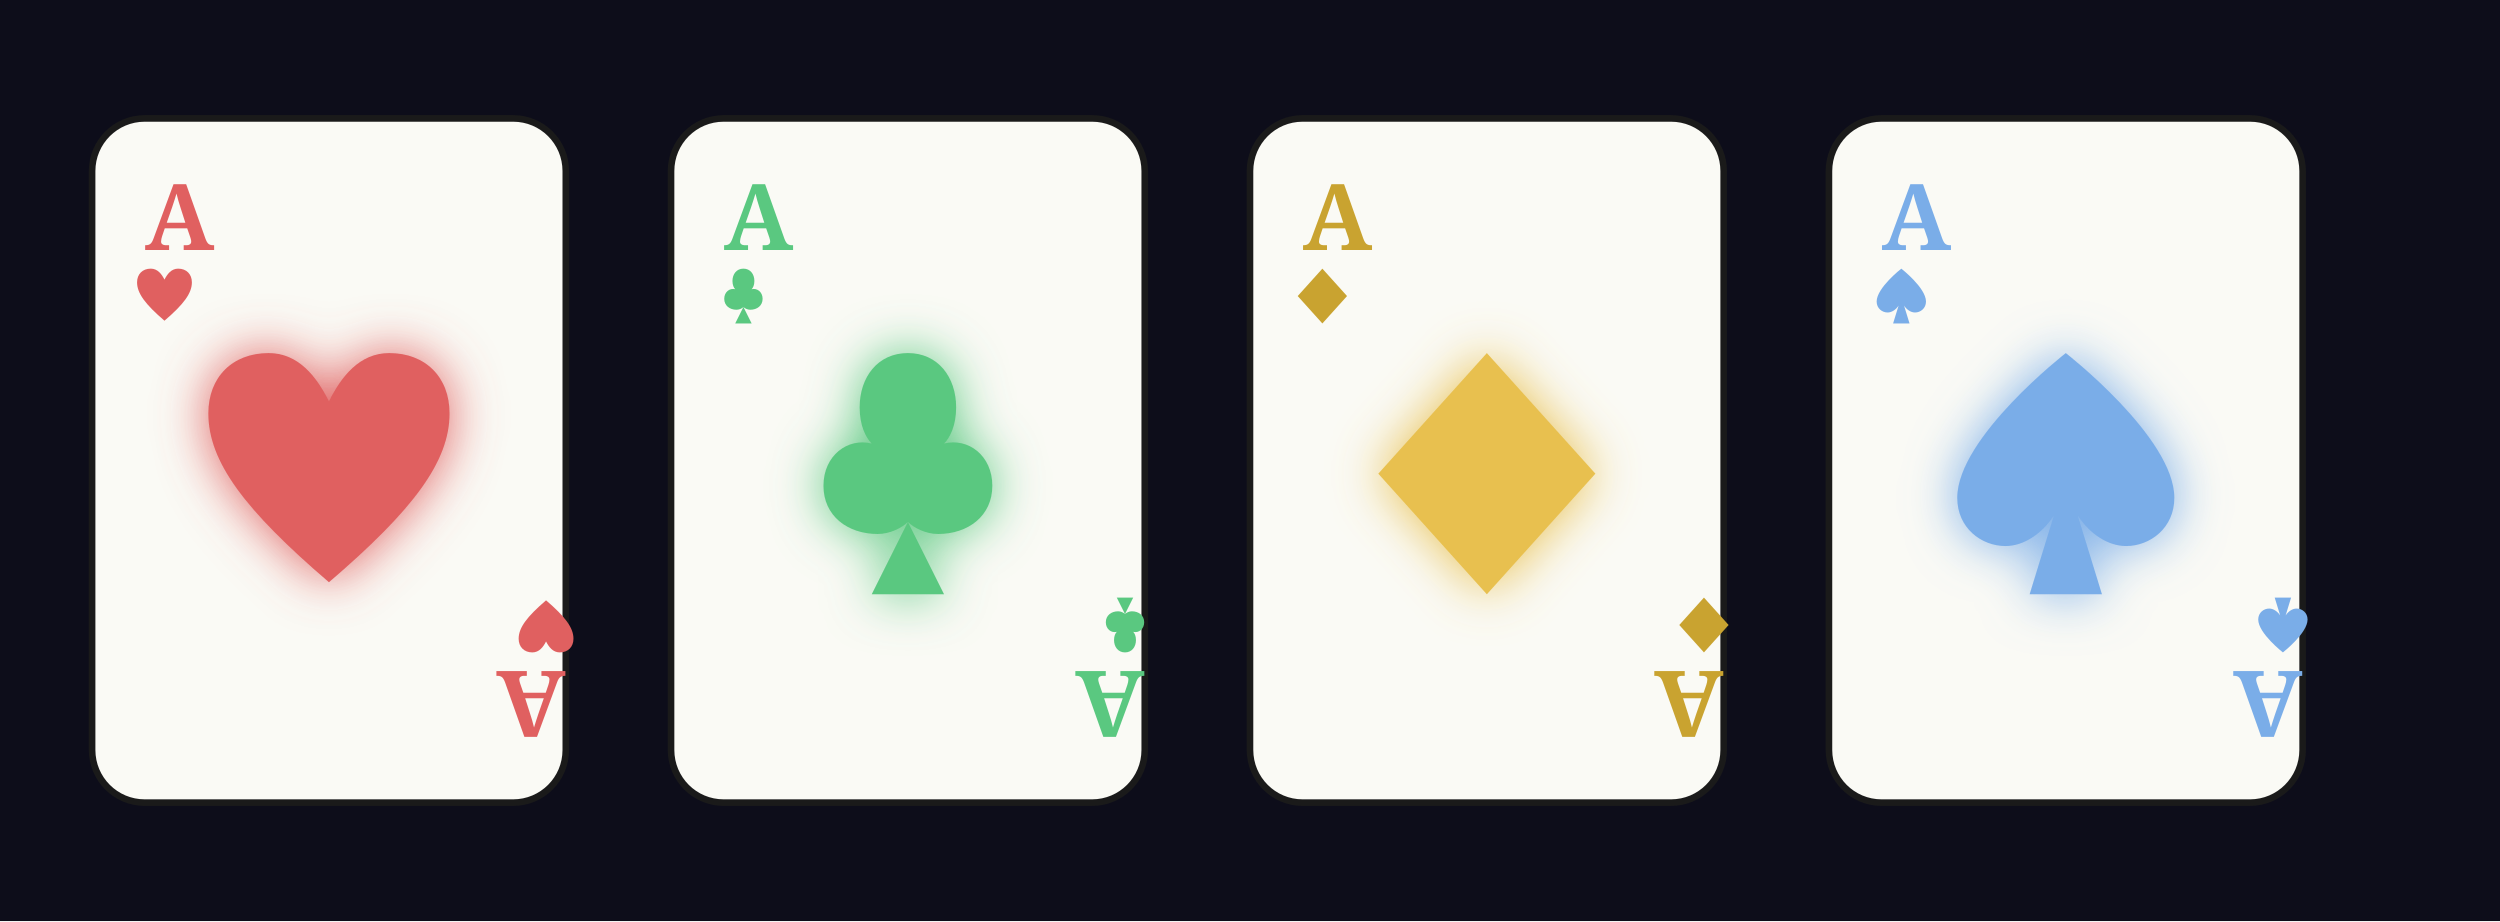
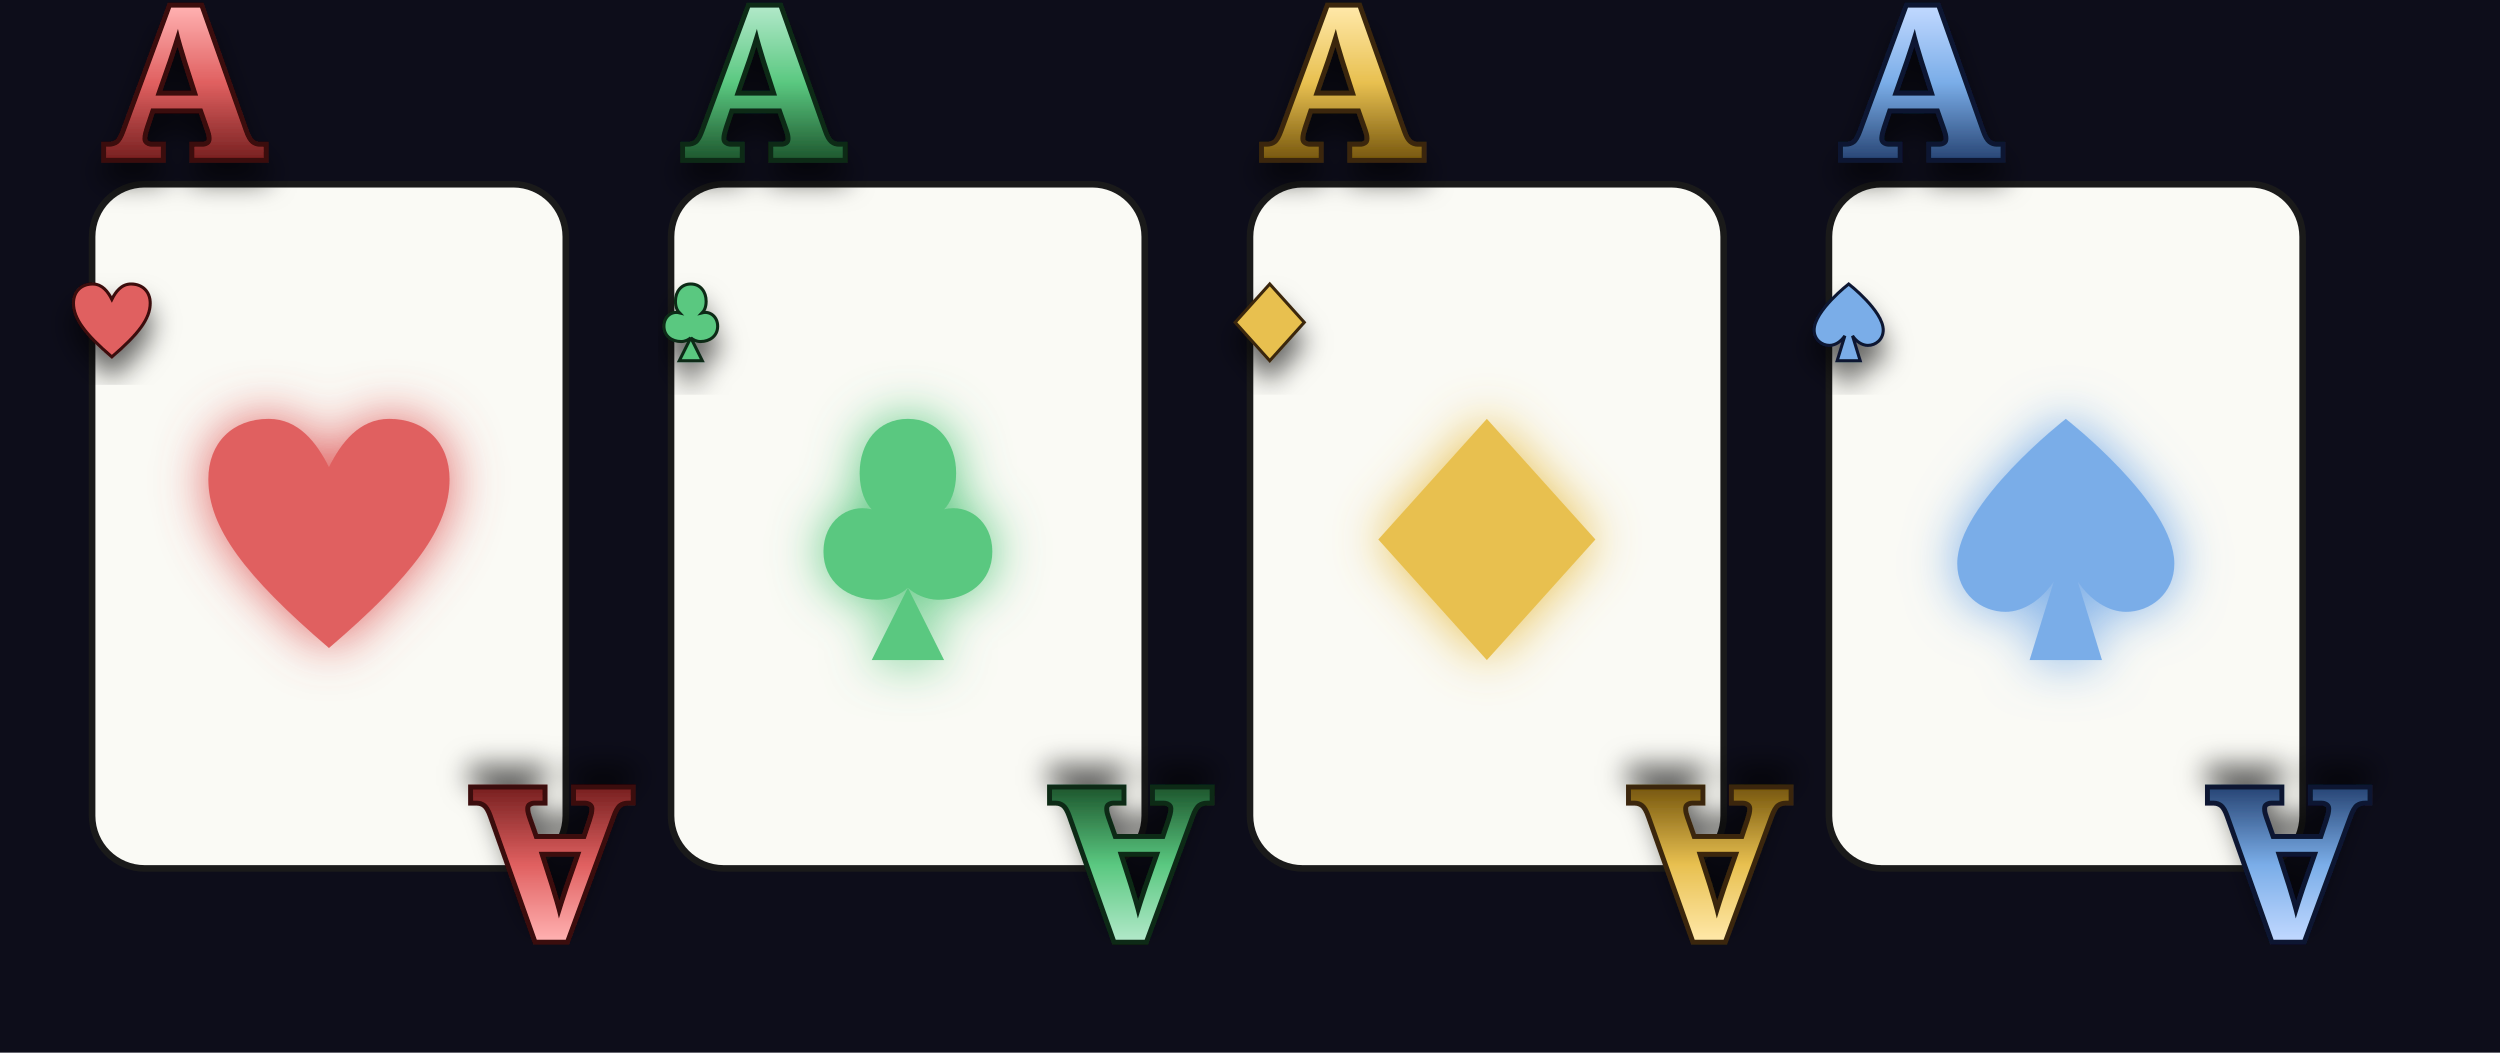
- <svg xmlns="http://www.w3.org/2000/svg" viewBox="0 0 380 140" width="380" height="140">
+ <svg xmlns="http://www.w3.org/2000/svg" viewBox="0 0 380 160" width="380" height="160">
  <defs>
    <symbol id="naipe-copas" viewBox="0 0 24 24">
      <path d="M12 21 C 5 15 2 11 2 7 C 2 4 4 2 7 2 C 9.5 2 11 4 12 6 C 13 4 14.5 2 17 2 C 20 2 22 4 22 7 C 22 11 19 15 12 21 Z" />
    </symbol>
    <symbol id="naipe-ouros" viewBox="0 0 24 24">
      <path d="M12 2 L21 12 L12 22 L3 12 Z" />
    </symbol>
    <symbol id="naipe-paus" viewBox="0 0 24 24">
      <path d="M12 2 C 9.5 2 8 4 8 6.5 C 8 8 8.5 9 9 9.5 C 7 9 5 10.5 5 13 C 5 15.5 7 17 9.5 17 C 10.5 17 11.5 16.5 12 16 L 9 22 L 15 22 L 12 16 C 12.5 16.5 13.5 17 14.5 17 C 17 17 19 15.5 19 13 C 19 10.5 17 9 15 9.5 C 15.5 9 16 8 16 6.5 C 16 4 14.5 2 12 2 Z" />
    </symbol>
    <symbol id="naipe-espadas" viewBox="0 0 24 24">
      <path d="M12 2 C 12 2 3 9 3 14 C 3 16.5 5 18 7 18 C 8.5 18 10 17 11 15.5 L 9 22 L 15 22 L 13 15.5 C 14 17 15.5 18 17 18 C 19 18 21 16.5 21 14 C 21 9 12 2 12 2 Z" />
    </symbol>
+     <linearGradient id="grad-vermelho" x1="0" y1="0" x2="0" y2="1">
+       <stop offset="0%" stop-color="#ffb0b0" />
+       <stop offset="50%" stop-color="#e06060" />
+       <stop offset="100%" stop-color="#7a2222" />
+     </linearGradient>
+     <linearGradient id="grad-verde" x1="0" y1="0" x2="0" y2="1">
+       <stop offset="0%" stop-color="#b0e8c8" />
+       <stop offset="50%" stop-color="#5ac880" />
+       <stop offset="100%" stop-color="#1f5a30" />
+     </linearGradient>
+     <linearGradient id="grad-dourado" x1="0" y1="0" x2="0" y2="1">
+       <stop offset="0%" stop-color="#ffe8a8" />
+       <stop offset="50%" stop-color="#e8c050" />
+       <stop offset="100%" stop-color="#7a5a10" />
+     </linearGradient>
+     <linearGradient id="grad-azul" x1="0" y1="0" x2="0" y2="1">
+       <stop offset="0%" stop-color="#c0d8ff" />
+       <stop offset="50%" stop-color="#7aade8" />
+       <stop offset="100%" stop-color="#2a4878" />
+     </linearGradient>
+     <filter id="depth" x="-50%" y="-50%" width="200%" height="200%">
+       <feDropShadow dx="0" dy="1" stdDeviation="0.5" flood-color="#000" flood-opacity="0.95" />
+       <feDropShadow dx="0" dy="3" stdDeviation="2" flood-color="#000" flood-opacity="0.6" />
+     </filter>
  </defs>
-   <rect width="380" height="140" fill="#0d0d1a" />
-   <g transform="translate(14,18)">
+   <rect width="380" height="160" fill="#0d0d1a" />
+   <g transform="translate(14,28)">
    <rect width="72" height="104" rx="8" fill="#fafaf5" stroke="#1a1a1a" stroke-width="1" />
-     <text x="8" y="20" font-family="Cinzel, serif" font-size="14" font-weight="900" fill="#e06060">A</text>
-     <use href="#naipe-copas" x="6" y="22" width="10" height="10" fill="#e06060" />
    <use href="#naipe-copas" x="14" y="32" width="44" height="44" fill="#e06060" style="filter: drop-shadow(0 0 4px #e06060);" />
-     <g transform="rotate(180 64 88)">
-       <text x="56" y="92" font-family="Cinzel, serif" font-size="14" font-weight="900" fill="#e06060">A</text>
-       <use href="#naipe-copas" x="54" y="94" width="10" height="10" fill="#e06060" />
+     <text x="2" y="-4" font-family="Cinzel, serif" font-size="32" font-weight="900" fill="url(#grad-vermelho)" stroke="#3a0808" stroke-width="1.5" paint-order="stroke" filter="url(#depth)">A</text>
+     <use href="#naipe-copas" x="-4" y="14" width="14" height="14" fill="#e06060" stroke="#3a0808" stroke-width="0.8" filter="url(#depth)" />
+     <g transform="rotate(180 64 96)">
+       <text x="46" y="100" font-family="Cinzel, serif" font-size="32" font-weight="900" fill="url(#grad-vermelho)" stroke="#3a0808" stroke-width="1.5" paint-order="stroke" filter="url(#depth)">A</text>
+       <use href="#naipe-copas" x="40" y="118" width="14" height="14" fill="#e06060" stroke="#3a0808" stroke-width="0.8" filter="url(#depth)" />
    </g>
  </g>
-   <g transform="translate(102,18)">
+   <g transform="translate(102,28)">
    <rect width="72" height="104" rx="8" fill="#fafaf5" stroke="#1a1a1a" stroke-width="1" />
-     <text x="8" y="20" font-family="Cinzel, serif" font-size="14" font-weight="900" fill="#5ac880">A</text>
-     <use href="#naipe-paus" x="6" y="22" width="10" height="10" fill="#5ac880" />
    <use href="#naipe-paus" x="14" y="32" width="44" height="44" fill="#5ac880" style="filter: drop-shadow(0 0 4px #5ac880);" />
-     <g transform="rotate(180 64 88)">
-       <text x="56" y="92" font-family="Cinzel, serif" font-size="14" font-weight="900" fill="#5ac880">A</text>
-       <use href="#naipe-paus" x="54" y="94" width="10" height="10" fill="#5ac880" />
+     <text x="2" y="-4" font-family="Cinzel, serif" font-size="32" font-weight="900" fill="url(#grad-verde)" stroke="#0a2a18" stroke-width="1.5" paint-order="stroke" filter="url(#depth)">A</text>
+     <use href="#naipe-paus" x="-4" y="14" width="14" height="14" fill="#5ac880" stroke="#0a2a18" stroke-width="0.8" filter="url(#depth)" />
+     <g transform="rotate(180 64 96)">
+       <text x="46" y="100" font-family="Cinzel, serif" font-size="32" font-weight="900" fill="url(#grad-verde)" stroke="#0a2a18" stroke-width="1.5" paint-order="stroke" filter="url(#depth)">A</text>
+       <use href="#naipe-paus" x="40" y="118" width="14" height="14" fill="#5ac880" stroke="#0a2a18" stroke-width="0.8" filter="url(#depth)" />
    </g>
  </g>
-   <g transform="translate(190,18)">
+   <g transform="translate(190,28)">
    <rect width="72" height="104" rx="8" fill="#fafaf5" stroke="#1a1a1a" stroke-width="1" />
-     <text x="8" y="20" font-family="Cinzel, serif" font-size="14" font-weight="900" fill="#c9a330">A</text>
-     <use href="#naipe-ouros" x="6" y="22" width="10" height="10" fill="#c9a330" />
    <use href="#naipe-ouros" x="14" y="32" width="44" height="44" fill="#e8c050" style="filter: drop-shadow(0 0 4px #e8c050);" />
-     <g transform="rotate(180 64 88)">
-       <text x="56" y="92" font-family="Cinzel, serif" font-size="14" font-weight="900" fill="#c9a330">A</text>
-       <use href="#naipe-ouros" x="54" y="94" width="10" height="10" fill="#c9a330" />
+     <text x="2" y="-4" font-family="Cinzel, serif" font-size="32" font-weight="900" fill="url(#grad-dourado)" stroke="#3a2808" stroke-width="1.5" paint-order="stroke" filter="url(#depth)">A</text>
+     <use href="#naipe-ouros" x="-4" y="14" width="14" height="14" fill="#e8c050" stroke="#3a2808" stroke-width="0.8" filter="url(#depth)" />
+     <g transform="rotate(180 64 96)">
+       <text x="46" y="100" font-family="Cinzel, serif" font-size="32" font-weight="900" fill="url(#grad-dourado)" stroke="#3a2808" stroke-width="1.5" paint-order="stroke" filter="url(#depth)">A</text>
+       <use href="#naipe-ouros" x="40" y="118" width="14" height="14" fill="#e8c050" stroke="#3a2808" stroke-width="0.8" filter="url(#depth)" />
    </g>
  </g>
-   <g transform="translate(278,18)">
+   <g transform="translate(278,28)">
    <rect width="72" height="104" rx="8" fill="#fafaf5" stroke="#1a1a1a" stroke-width="1" />
-     <text x="8" y="20" font-family="Cinzel, serif" font-size="14" font-weight="900" fill="#7aade8">A</text>
-     <use href="#naipe-espadas" x="6" y="22" width="10" height="10" fill="#7aade8" />
    <use href="#naipe-espadas" x="14" y="32" width="44" height="44" fill="#7aade8" style="filter: drop-shadow(0 0 4px #7aade8);" />
-     <g transform="rotate(180 64 88)">
-       <text x="56" y="92" font-family="Cinzel, serif" font-size="14" font-weight="900" fill="#7aade8">A</text>
-       <use href="#naipe-espadas" x="54" y="94" width="10" height="10" fill="#7aade8" />
+     <text x="2" y="-4" font-family="Cinzel, serif" font-size="32" font-weight="900" fill="url(#grad-azul)" stroke="#0a1830" stroke-width="1.5" paint-order="stroke" filter="url(#depth)">A</text>
+     <use href="#naipe-espadas" x="-4" y="14" width="14" height="14" fill="#7aade8" stroke="#0a1830" stroke-width="0.8" filter="url(#depth)" />
+     <g transform="rotate(180 64 96)">
+       <text x="46" y="100" font-family="Cinzel, serif" font-size="32" font-weight="900" fill="url(#grad-azul)" stroke="#0a1830" stroke-width="1.5" paint-order="stroke" filter="url(#depth)">A</text>
+       <use href="#naipe-espadas" x="40" y="118" width="14" height="14" fill="#7aade8" stroke="#0a1830" stroke-width="0.8" filter="url(#depth)" />
    </g>
  </g>
</svg>
